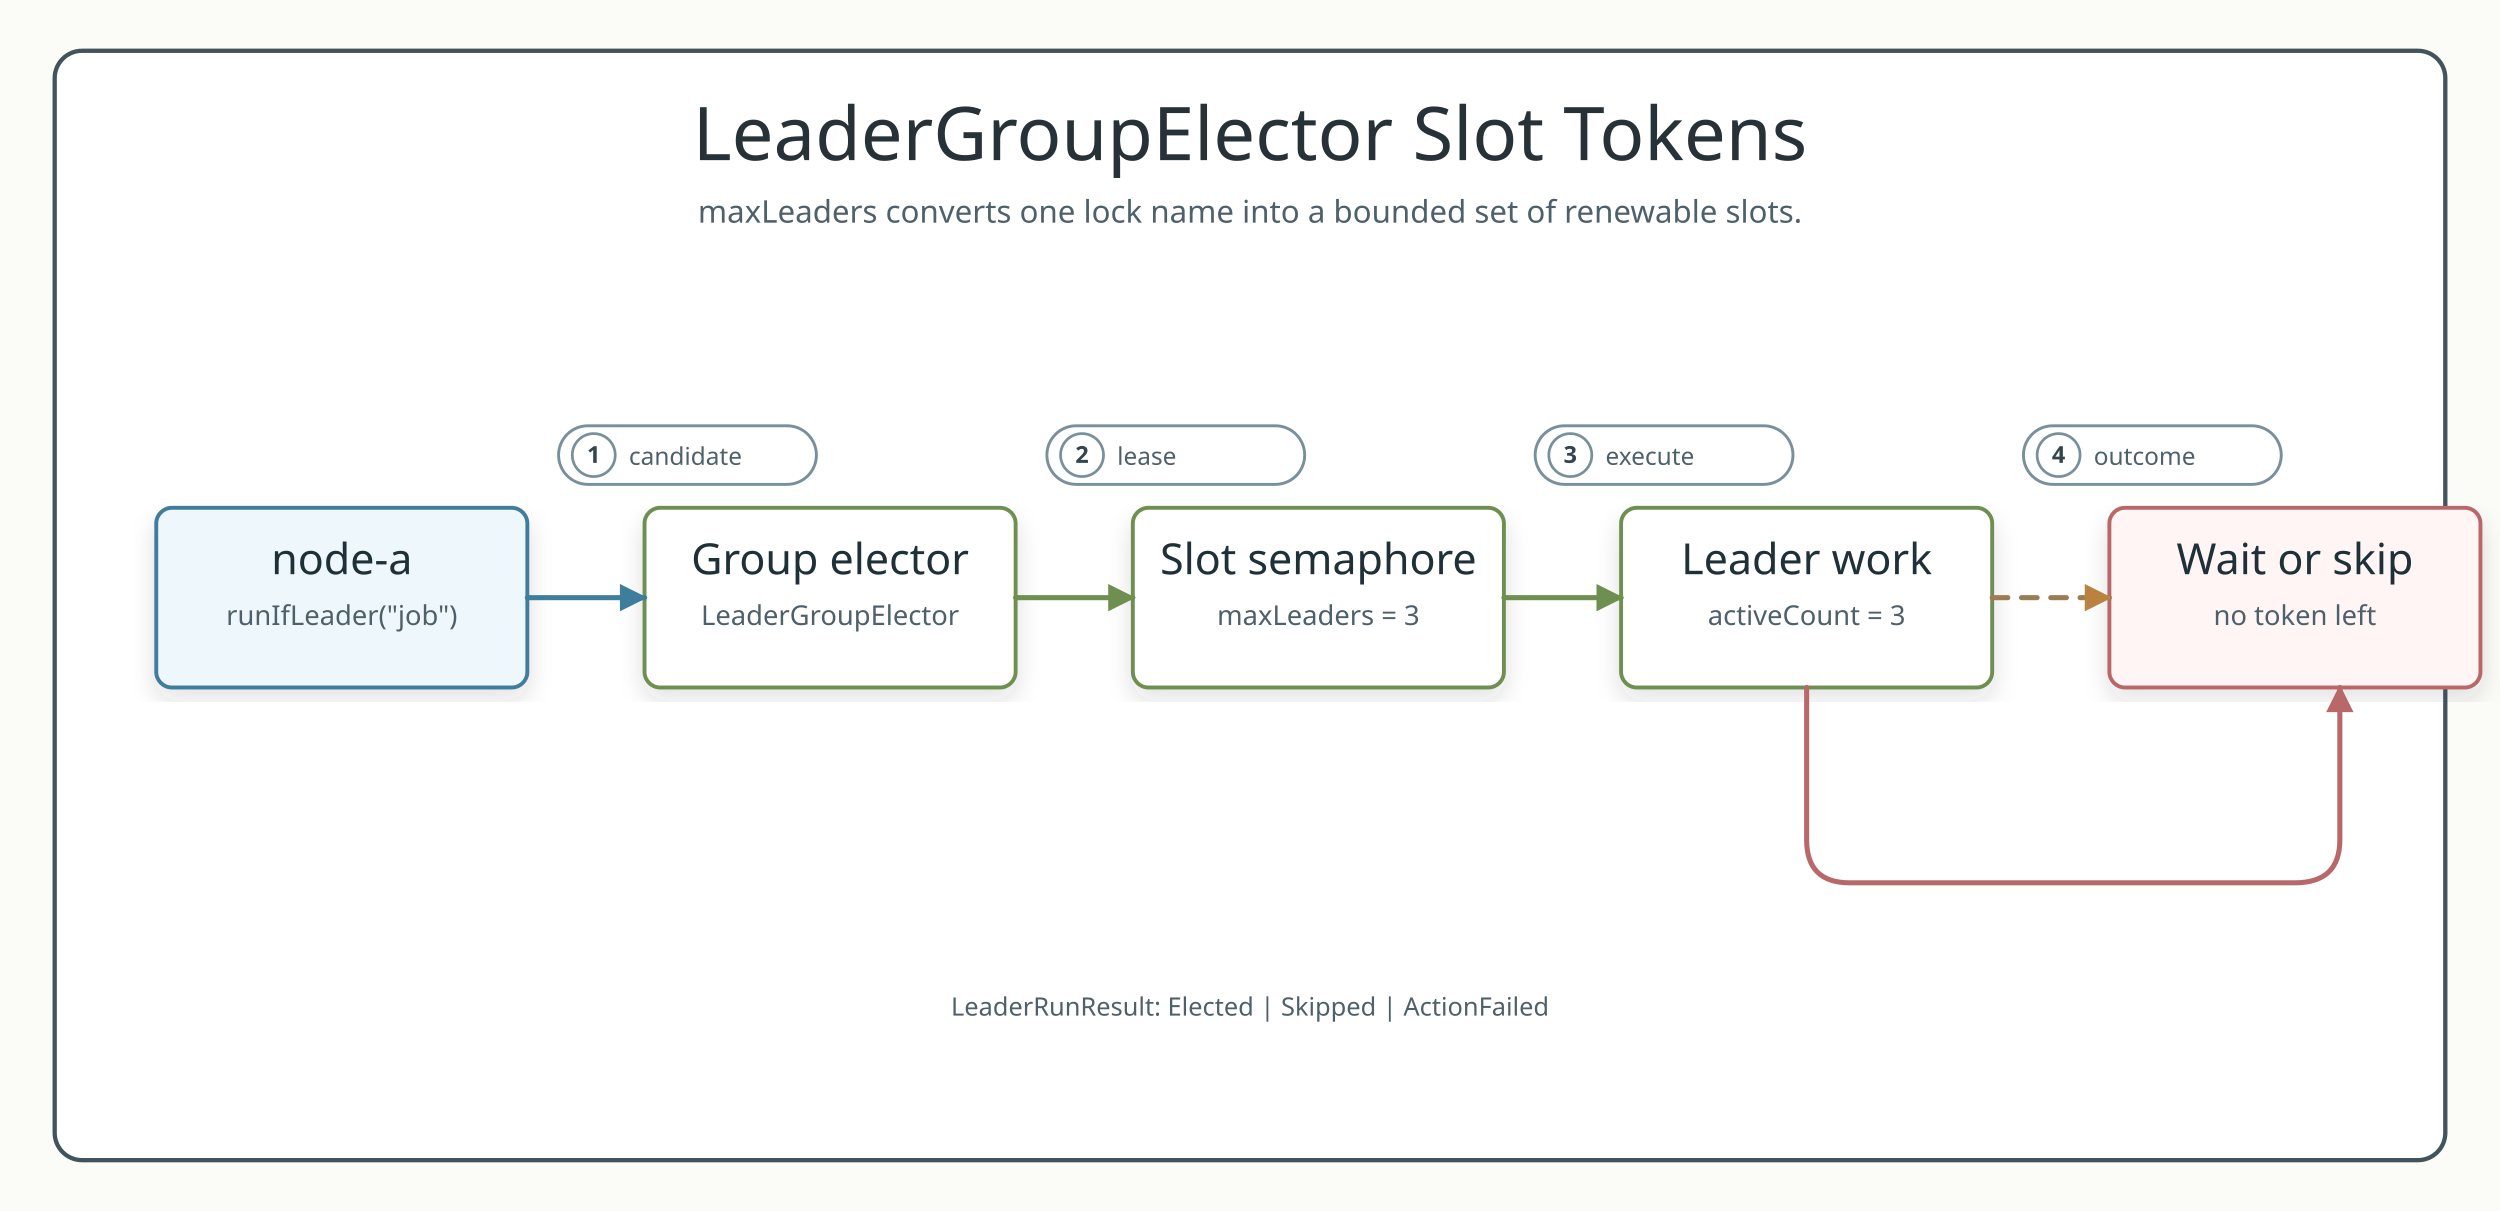
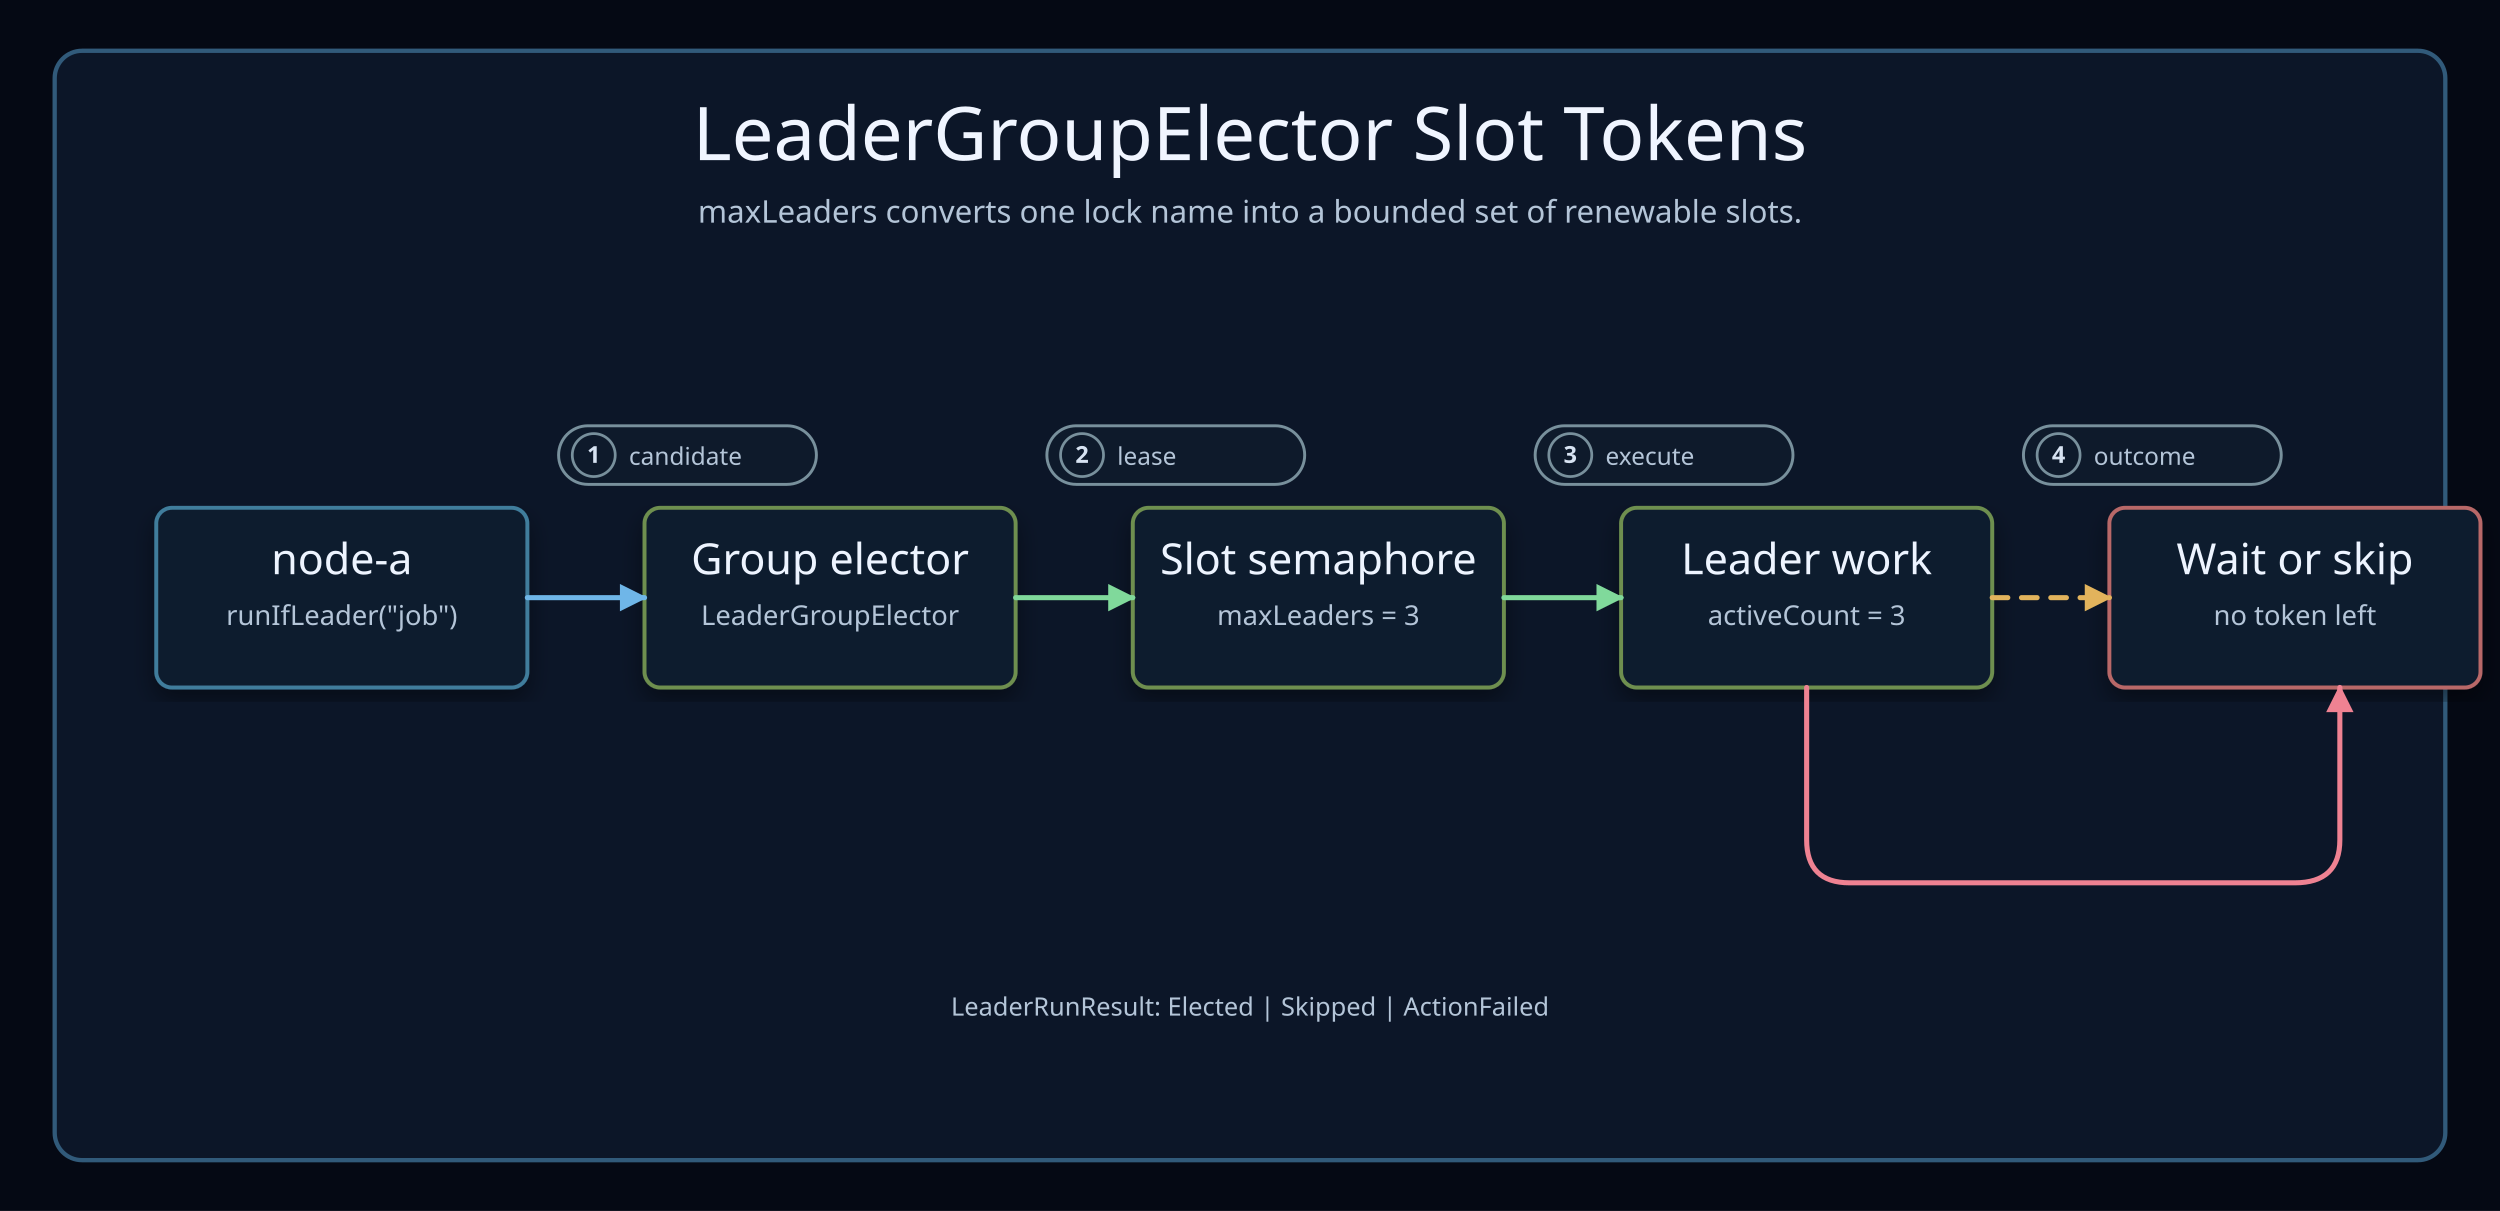
<svg xmlns="http://www.w3.org/2000/svg" width="1280" height="620" viewBox="0 0 1280 620" role="img" aria-labelledby="title desc">
  <defs>
    <filter id="shadow" x="-8%" y="-8%" width="116%" height="116%">
-       <feDropShadow dx="0" dy="6" stdDeviation="6" flood-color="#28343b" flood-opacity="0.13" />
+       <feDropShadow dx="0" dy="6" stdDeviation="6" flood-color="#02050a" flood-opacity="0.42" />
    </filter>
    <marker id="arrow-blue" viewBox="0 0 10 10" markerUnits="userSpaceOnUse" markerWidth="14" markerHeight="14" refX="9" refY="5" orient="auto">
-       <path d="M 0 0 L 10 5 L 0 10 Z" fill="#3f7d9c" stroke="#3f7d9c" stroke-width="0" stroke-dasharray="none" style="stroke-dasharray:none!important" />
+       <path d="M 0 0 L 10 5 L 0 10 Z" fill="#6fb6e8" stroke="#6fb6e8" stroke-width="0" stroke-dasharray="none" style="stroke-dasharray:none!important" />
    </marker>
    <marker id="arrow-green" viewBox="0 0 10 10" markerUnits="userSpaceOnUse" markerWidth="14" markerHeight="14" refX="9" refY="5" orient="auto">
-       <path d="M 0 0 L 10 5 L 0 10 Z" fill="#6e8f4f" stroke="#6e8f4f" stroke-width="0" stroke-dasharray="none" style="stroke-dasharray:none!important" />
+       <path d="M 0 0 L 10 5 L 0 10 Z" fill="#80d99b" stroke="#80d99b" stroke-width="0" stroke-dasharray="none" style="stroke-dasharray:none!important" />
    </marker>
    <marker id="arrow-amber" viewBox="0 0 10 10" markerUnits="userSpaceOnUse" markerWidth="14" markerHeight="14" refX="9" refY="5" orient="auto">
-       <path d="M 0 0 L 10 5 L 0 10 Z" fill="#b98240" stroke="#b98240" stroke-width="0" stroke-dasharray="none" style="stroke-dasharray:none!important" />
+       <path d="M 0 0 L 10 5 L 0 10 Z" fill="#e2b35c" stroke="#e2b35c" stroke-width="0" stroke-dasharray="none" style="stroke-dasharray:none!important" />
    </marker>
    <marker id="arrow-red" viewBox="0 0 10 10" markerUnits="userSpaceOnUse" markerWidth="14" markerHeight="14" refX="9" refY="5" orient="auto">
-       <path d="M 0 0 L 10 5 L 0 10 Z" fill="#b86868" stroke="#b86868" stroke-width="0" stroke-dasharray="none" style="stroke-dasharray:none!important" />
+       <path d="M 0 0 L 10 5 L 0 10 Z" fill="#ef8292" stroke="#ef8292" stroke-width="0" stroke-dasharray="none" style="stroke-dasharray:none!important" />
    </marker>
    <marker id="arrow-slate" viewBox="0 0 10 10" markerUnits="userSpaceOnUse" markerWidth="14" markerHeight="14" refX="9" refY="5" orient="auto">
-       <path d="M 0 0 L 10 5 L 0 10 Z" fill="#78909c" stroke="#78909c" stroke-width="0" stroke-dasharray="none" style="stroke-dasharray:none!important" />
+       <path d="M 0 0 L 10 5 L 0 10 Z" fill="#87a8c2" stroke="#87a8c2" stroke-width="0" stroke-dasharray="none" style="stroke-dasharray:none!important" />
    </marker>
    <style>
-       .canvas{fill:#fbfcf8}.frame{fill:#fff;stroke:#41545d;stroke-width:2.2}
-       .title{font-family:"Architects Daughter";font-size:38px;fill:#263238}
-       .subtitle,.detail,.labelText,.footer,.axis,.tick,.legend,.role{font-family:"Comic Mono";fill:#4e6069}
+       .canvas{fill:#050914}.frame{fill:#0c1628;stroke:#315a7a;stroke-width:2.2}
+       .title{font-family:"Architects Daughter";font-size:38px;fill:#f0f5ff}
+       .subtitle,.detail,.labelText,.footer,.axis,.tick,.legend,.role{font-family:"Comic Mono";fill:#b4c5d8}
      .subtitle{font-size:16px}.detail{font-size:14px}.footer{font-size:13px}.axis,.tick,.legend{font-size:13px}
      .role{font-family:"Comic Mono";font-size:12.5px}
-       .bandTitle,.cardTitle,.participant{font-family:"Architects Daughter";fill:#1f3138}
+       .bandTitle,.cardTitle,.participant{font-family:"Architects Daughter";fill:#edf4ff}
      .bandTitle{font-size:23px}.cardTitle{font-size:22px}.participant{font-size:19px}
-       .mono,.code,.badgeText{font-family:"Comic Mono";fill:#33454e}
-       .band{fill:#f5f9fb;stroke:#c8d7df;stroke-width:1.6}.bandAlt{fill:#fbfdf8;stroke:#d7e0d0;stroke-width:1.6}
-       .card{filter:url(#shadow);stroke-width:2}.header{fill:#fff;stroke:#546e7a;stroke-width:2}
+       .mono,.code,.badgeText{font-family:"Comic Mono";fill:#d7e3f2}
+       .band{fill:#101d30;stroke:#294c69;stroke-width:1.6}.bandAlt{fill:#10231f;stroke:#2f6257;stroke-width:1.6}
+       .card{filter:url(#shadow);fill:#111d2f!important;stroke-width:2}.header{fill:#111d2f;stroke:#537a99;stroke-width:2}
+       .surfaceWarm{fill:#211c16;stroke:#8b6a34;stroke-width:2}.surfacePurple{fill:#1c1930;stroke:#7058a2;stroke-width:2}
+       .footerBar{fill:#0e1b2e;stroke:#294c69;stroke-width:2}.tableHeader{fill:#142b46;stroke:#537a99;stroke-width:2}
      .edge,.call,.return,.skip,.state{fill:none;stroke-width:2.6;stroke-linecap:round;stroke-linejoin:round}
-       .call{stroke:#3f7d9c;marker-end:url(#arrow-blue)}.state{stroke:#6e8f4f;marker-end:url(#arrow-green)}
-       .return{stroke:#9b7d54;marker-end:url(#arrow-amber);stroke-dasharray:8 7}.skip{stroke:#b86868;marker-end:url(#arrow-red)}
-       .pill,.label{fill:#fff;stroke-width:1.5}.labelText{font-size:12.5px}.badgeText{font-size:12px;font-weight:700}
-       .lifeline{stroke:#9aaab1;stroke-width:2;stroke-dasharray:7 8}.activation{fill:#e6f2ec;stroke:#5b7e67;stroke-width:1.7}
-       .branch{fill:none;stroke:#78909c;stroke-width:2.2;stroke-dasharray:12 8}.divider{stroke:#78909c;stroke-width:1.4;stroke-dasharray:8 7}
+       .call{stroke:#6fb6e8;marker-end:url(#arrow-blue)}.state{stroke:#80d99b;marker-end:url(#arrow-green)}
+       .return{stroke:#e2b35c;marker-end:url(#arrow-amber);stroke-dasharray:8 7}.skip{stroke:#ef8292;marker-end:url(#arrow-red)}
+       .pill,.label{fill:#0e1a2b;stroke-width:1.5}.badgeCircle{fill:#0e1a2b}.labelText{font-size:12.5px}.badgeText{font-size:12px;font-weight:700}
+       .lifeline{stroke:#52718a;stroke-width:2;stroke-dasharray:7 8}.activation{fill:#193c32;stroke:#71bf8b;stroke-width:1.7}
+       .branch{fill:none;stroke:#7194ae;stroke-width:2.2;stroke-dasharray:12 8}.divider{stroke:#7194ae;stroke-width:1.4;stroke-dasharray:8 7}
    </style>
  </defs>
  <rect class="canvas" width="1280" height="620" />
  <rect class="frame" x="28" y="26" width="1224" height="568" rx="14" />
  <text x="640" y="82" class="title" text-anchor="middle">LeaderGroupElector Slot Tokens</text>
  <text x="640" y="114" class="subtitle" text-anchor="middle">maxLeaders converts one lock name into a bounded set of renewable slots.</text>
  <g>
    <rect x="80" y="260" width="190" height="92" rx="8" class="card" fill="#eef7fb" stroke="#3f7d9c" />
    <text x="175" y="294" class="cardTitle" text-anchor="middle">node-a</text>
    <text x="175" y="320" class="detail" text-anchor="middle">runIfLeader("job")</text>
  </g>
  <g>
    <rect x="330" y="260" width="190" height="92" rx="8" class="card" fill="#fff" stroke="#6e8f4f" />
    <text x="425" y="294" class="cardTitle" text-anchor="middle">Group elector</text>
    <text x="425" y="320" class="detail" text-anchor="middle">LeaderGroupElector</text>
  </g>
  <g>
    <rect x="580" y="260" width="190" height="92" rx="8" class="card" fill="#fff" stroke="#6e8f4f" />
    <text x="675" y="294" class="cardTitle" text-anchor="middle">Slot semaphore</text>
    <text x="675" y="320" class="detail" text-anchor="middle">maxLeaders = 3</text>
  </g>
  <g>
    <rect x="830" y="260" width="190" height="92" rx="8" class="card" fill="#fff" stroke="#6e8f4f" />
    <text x="925" y="294" class="cardTitle" text-anchor="middle">Leader work</text>
    <text x="925" y="320" class="detail" text-anchor="middle">activeCount = 3</text>
  </g>
  <g>
    <rect x="1080" y="260" width="190" height="92" rx="8" class="card" fill="#fff5f5" stroke="#b86868" />
    <text x="1175" y="294" class="cardTitle" text-anchor="middle">Wait or skip</text>
    <text x="1175" y="320" class="detail" text-anchor="middle">no token left</text>
  </g>
  <path d="M 270 306 L 330 306" class="call" />
  <path d="M 520 306 L 580 306" class="state" />
  <path d="M 770 306 L 830 306" class="state" />
  <path d="M 1020 306 L 1080 306" class="return" />
  <path d="M 925 352 L 925 430 Q 925 452 947 452 L 1175 452 Q 1198 452 1198 430 L 1198 352" class="skip" />
  <g>
    <rect x="286" y="218" width="132" height="30" rx="15" class="pill" stroke="#78909c" />
-     <circle cx="304" cy="233" r="11" fill="#fff" stroke="#78909c" stroke-width="1.4" />
+     <circle cx="304" cy="233" r="11" class="badgeCircle" stroke="#78909c" stroke-width="1.4" />
    <text x="304" y="237" text-anchor="middle" class="badgeText">1</text>
    <text x="322" y="238" class="labelText">candidate</text>
  </g>
  <g>
    <rect x="536" y="218" width="132" height="30" rx="15" class="pill" stroke="#78909c" />
-     <circle cx="554" cy="233" r="11" fill="#fff" stroke="#78909c" stroke-width="1.4" />
+     <circle cx="554" cy="233" r="11" class="badgeCircle" stroke="#78909c" stroke-width="1.4" />
    <text x="554" y="237" text-anchor="middle" class="badgeText">2</text>
    <text x="572" y="238" class="labelText">lease</text>
  </g>
  <g>
    <rect x="786" y="218" width="132" height="30" rx="15" class="pill" stroke="#78909c" />
-     <circle cx="804" cy="233" r="11" fill="#fff" stroke="#78909c" stroke-width="1.4" />
+     <circle cx="804" cy="233" r="11" class="badgeCircle" stroke="#78909c" stroke-width="1.4" />
    <text x="804" y="237" text-anchor="middle" class="badgeText">3</text>
    <text x="822" y="238" class="labelText">execute</text>
  </g>
  <g>
    <rect x="1036" y="218" width="132" height="30" rx="15" class="pill" stroke="#78909c" />
-     <circle cx="1054" cy="233" r="11" fill="#fff" stroke="#78909c" stroke-width="1.4" />
+     <circle cx="1054" cy="233" r="11" class="badgeCircle" stroke="#78909c" stroke-width="1.4" />
    <text x="1054" y="237" text-anchor="middle" class="badgeText">4</text>
    <text x="1072" y="238" class="labelText">outcome</text>
  </g>
  <text x="640" y="520" class="footer" text-anchor="middle">LeaderRunResult: Elected | Skipped | ActionFailed</text>
</svg>
